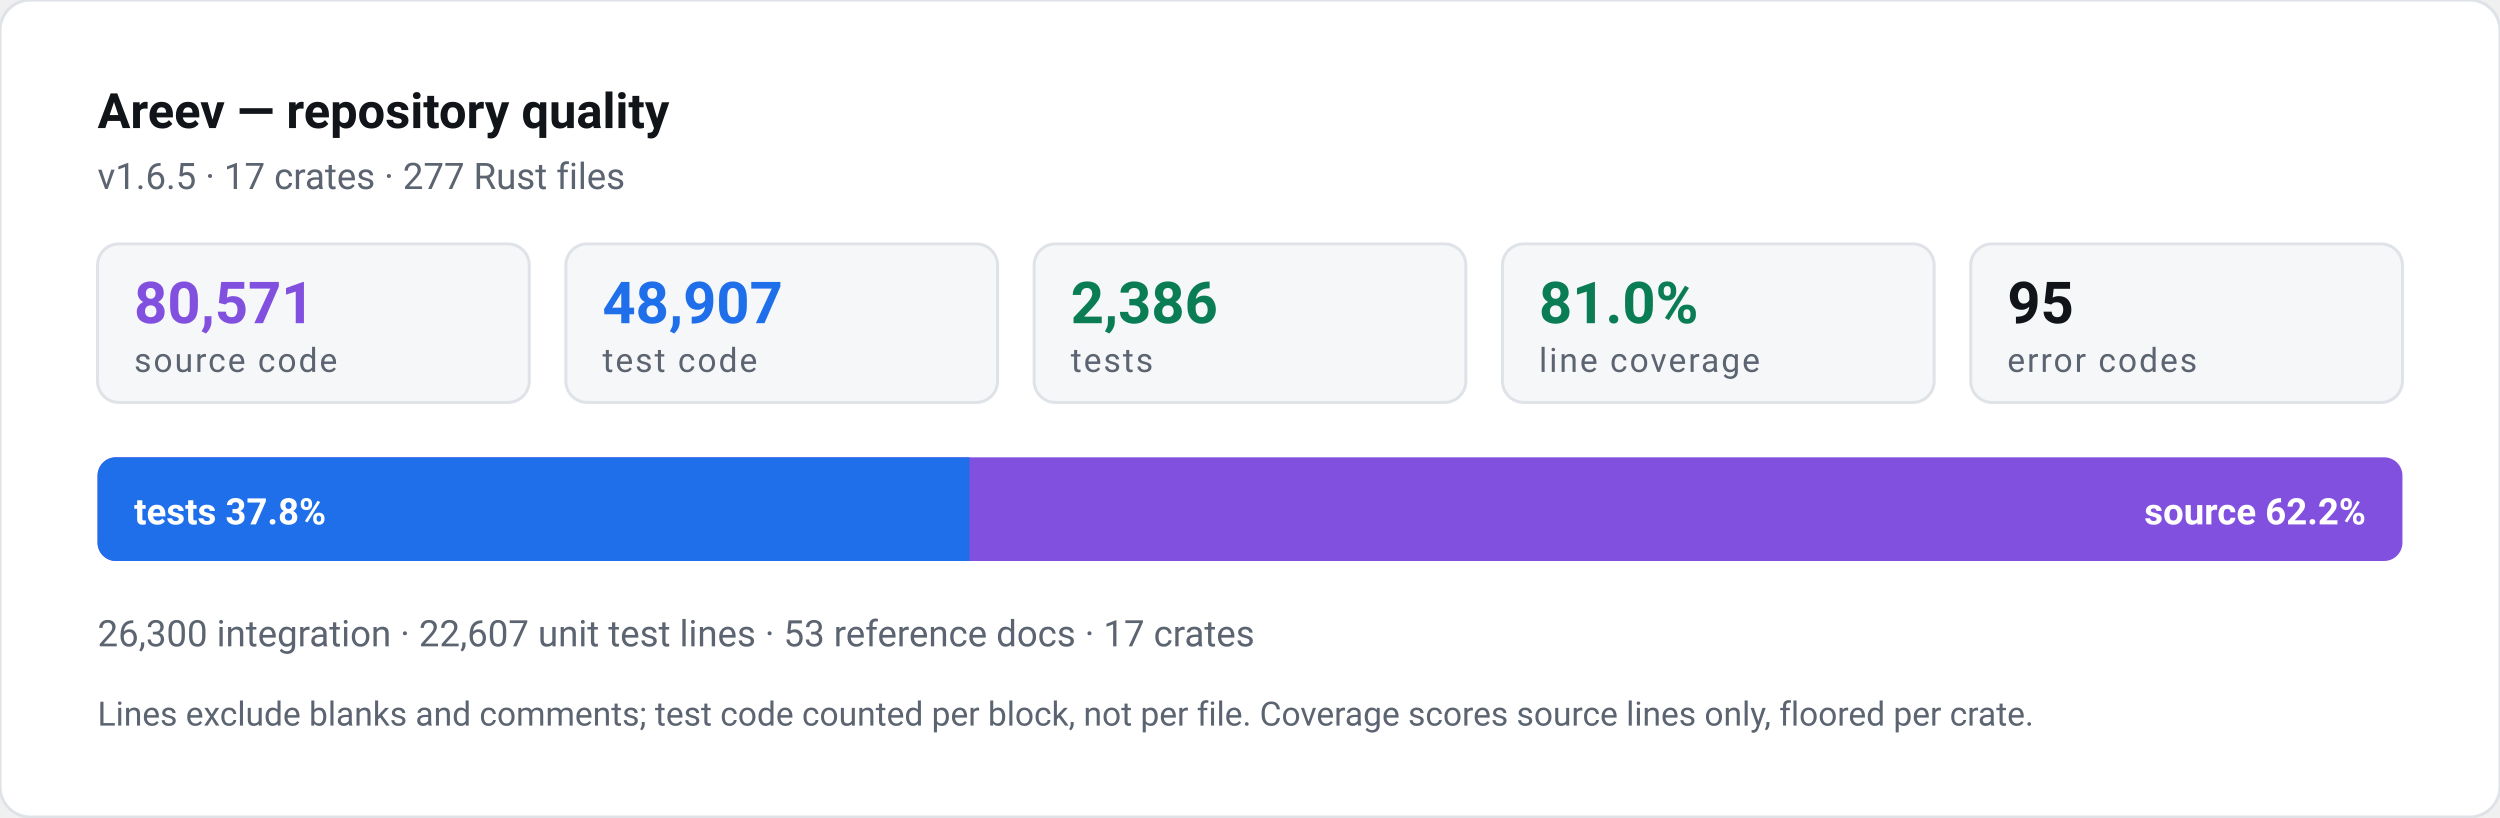
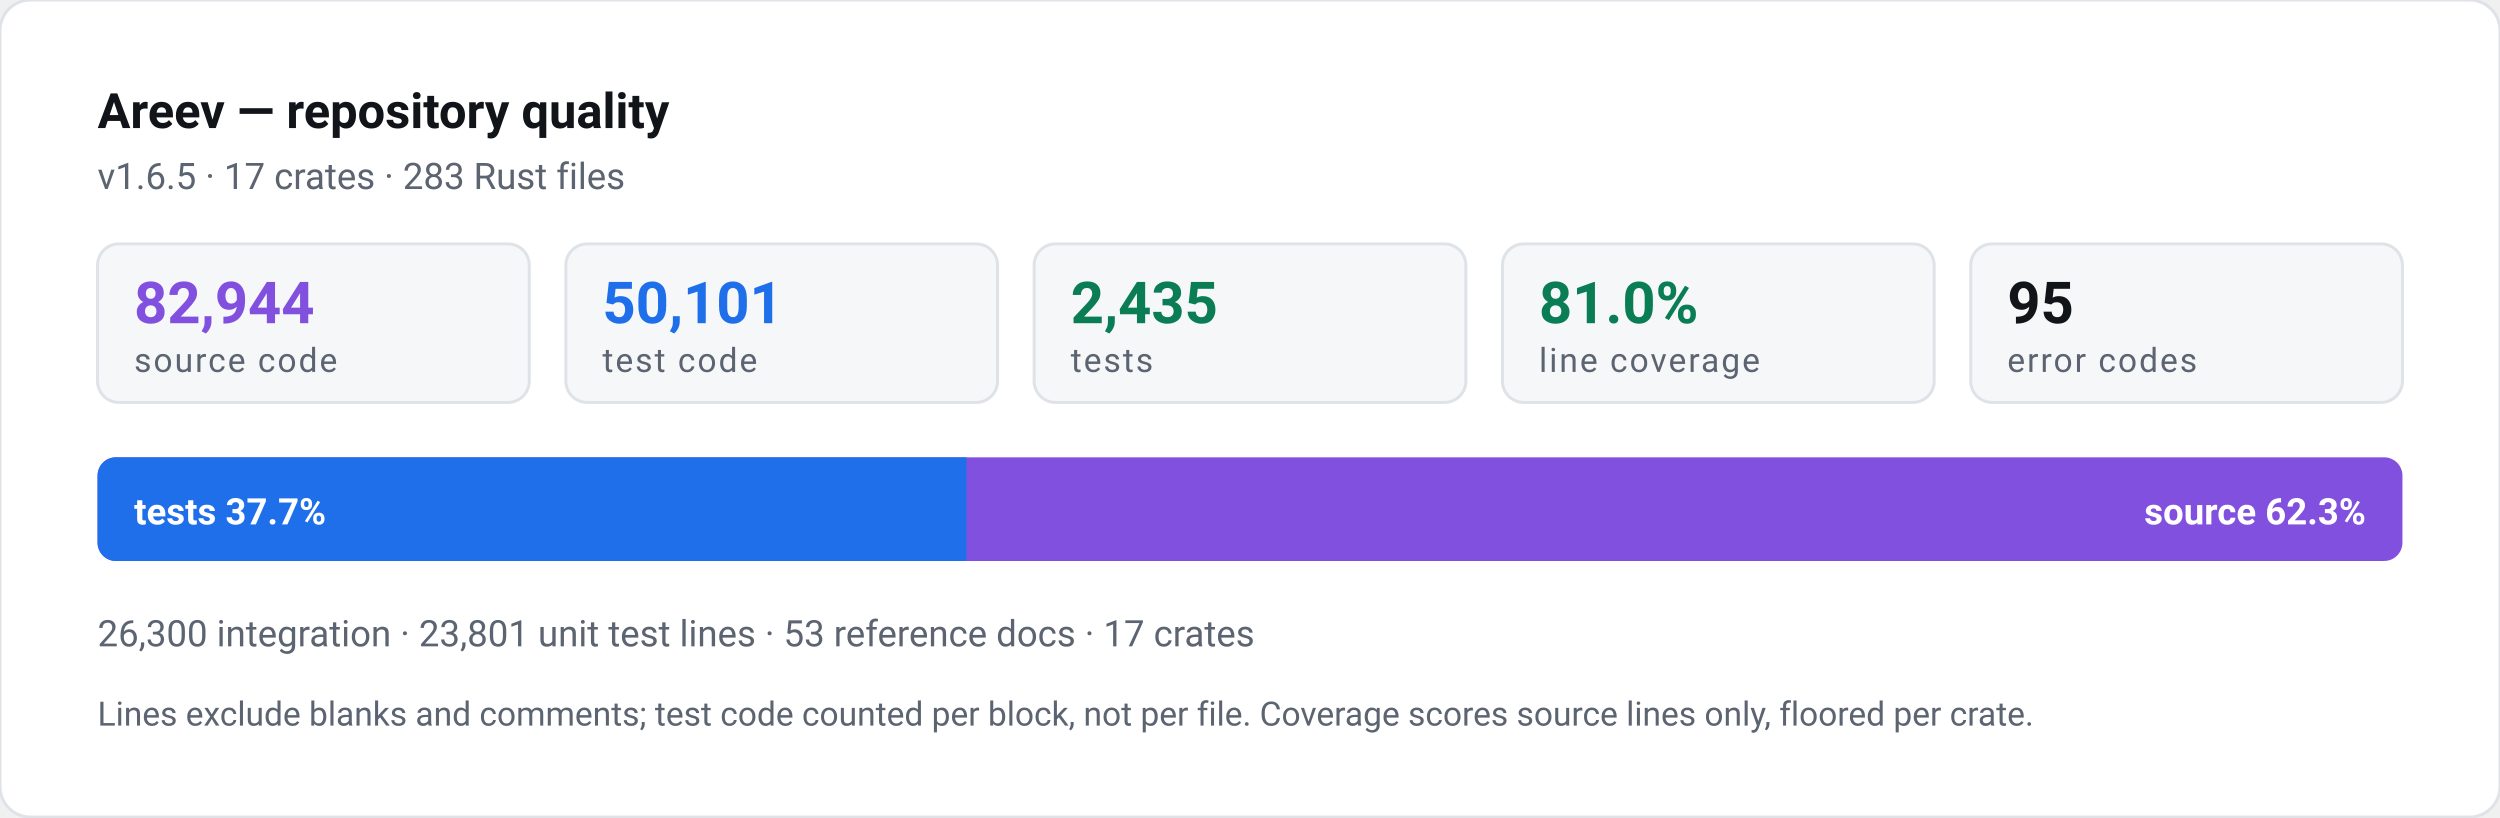
- <svg xmlns="http://www.w3.org/2000/svg" width="820" height="268" viewBox="0 0 820 268" role="img" aria-label="Areev repository quality: 48,907 lines of test code against 80,571 lines of source, 2,386 tests, 81.0% line coverage">
+ <svg xmlns="http://www.w3.org/2000/svg" width="820" height="268" viewBox="0 0 820 268" role="img" aria-label="Areev repository quality: 50,101 lines of test code against 82,944 lines of source, 2,435 tests, 81.0% line coverage">
  <style>text{font-family:ui-sans-serif,-apple-system,"Segoe UI",Roboto,Helvetica,Arial,sans-serif}.n{font-weight:700;font-variant-numeric:tabular-nums}.l{font-size:11px;letter-spacing:.06em;text-transform:uppercase}</style>
  <rect width="820" height="268" rx="10" fill="#ffffff" stroke="#dfe3e8" />
  <text x="32" y="42" class="n" font-size="16" fill="#111418">Areev — repository quality</text>
-   <text x="32" y="62" font-size="12" fill="#5b6470">v1.6.5 · 17 crates · 277 Rust files</text>
+   <text x="32" y="62" font-size="12" fill="#5b6470">v1.6.5 · 17 crates · 283 Rust files</text>
  <rect x="32.0" y="80" width="141.6" height="52" rx="7" fill="#f6f7f9" stroke="#dfe3e8" />
-   <text x="44.0" y="106" class="n" font-size="19" fill="#8250df">80,571</text>
+   <text x="44.0" y="106" class="n" font-size="19" fill="#8250df">82,944</text>
  <text x="44.0" y="122" class="l" fill="#5b6470">source code</text>
  <rect x="185.6" y="80" width="141.6" height="52" rx="7" fill="#f6f7f9" stroke="#dfe3e8" />
-   <text x="197.6" y="106" class="n" font-size="19" fill="#1f6feb">48,907</text>
+   <text x="197.6" y="106" class="n" font-size="19" fill="#1f6feb">50,101</text>
  <text x="197.6" y="122" class="l" fill="#5b6470">test code</text>
  <rect x="339.2" y="80" width="141.6" height="52" rx="7" fill="#f6f7f9" stroke="#dfe3e8" />
-   <text x="351.2" y="106" class="n" font-size="19" fill="#0a7d55">2,386</text>
+   <text x="351.2" y="106" class="n" font-size="19" fill="#0a7d55">2,435</text>
  <text x="351.2" y="122" class="l" fill="#5b6470">tests</text>
  <rect x="492.8" y="80" width="141.6" height="52" rx="7" fill="#f6f7f9" stroke="#dfe3e8" />
  <text x="504.8" y="106" class="n" font-size="19" fill="#0a7d55">81.0%</text>
  <text x="504.8" y="122" class="l" fill="#5b6470">line coverage</text>
  <rect x="646.4" y="80" width="141.6" height="52" rx="7" fill="#f6f7f9" stroke="#dfe3e8" />
  <text x="658.4" y="106" class="n" font-size="19" fill="#111418">95</text>
  <text x="658.4" y="122" class="l" fill="#5b6470">error codes</text>
  <rect x="32" y="150" width="756" height="34" rx="6" fill="#8250df" />
-   <path d="M32 156a6 6 0 0 1 6-6h280v34h-280a6 6 0 0 1-6-6z" fill="#1f6feb" />
-   <text x="44" y="172" class="n" font-size="12" fill="#ffffff">tests 37.8%</text>
-   <text x="776" y="172" class="n" font-size="12" fill="#ffffff" text-anchor="end">source 62.2%</text>
-   <text x="32" y="212" font-size="12" fill="#5b6470">26,300 integration · 22,607 unit test lines · 53 reference docs · 17 crates</text>
+   <path d="M32 156a6 6 0 0 1 6-6h279v34h-279a6 6 0 0 1-6-6z" fill="#1f6feb" />
+   <text x="44" y="172" class="n" font-size="12" fill="#ffffff">tests 37.7%</text>
+   <text x="776" y="172" class="n" font-size="12" fill="#ffffff" text-anchor="end">source 62.3%</text>
+   <text x="32" y="212" font-size="12" fill="#5b6470">26,300 integration · 23,801 unit test lines · 53 reference docs · 17 crates</text>
  <text x="32" y="238" font-size="11" fill="#5b6470">Lines exclude blanks and comments; test code counted per block, not per file. Coverage scores source lines only, floored per crate.</text>
</svg>
